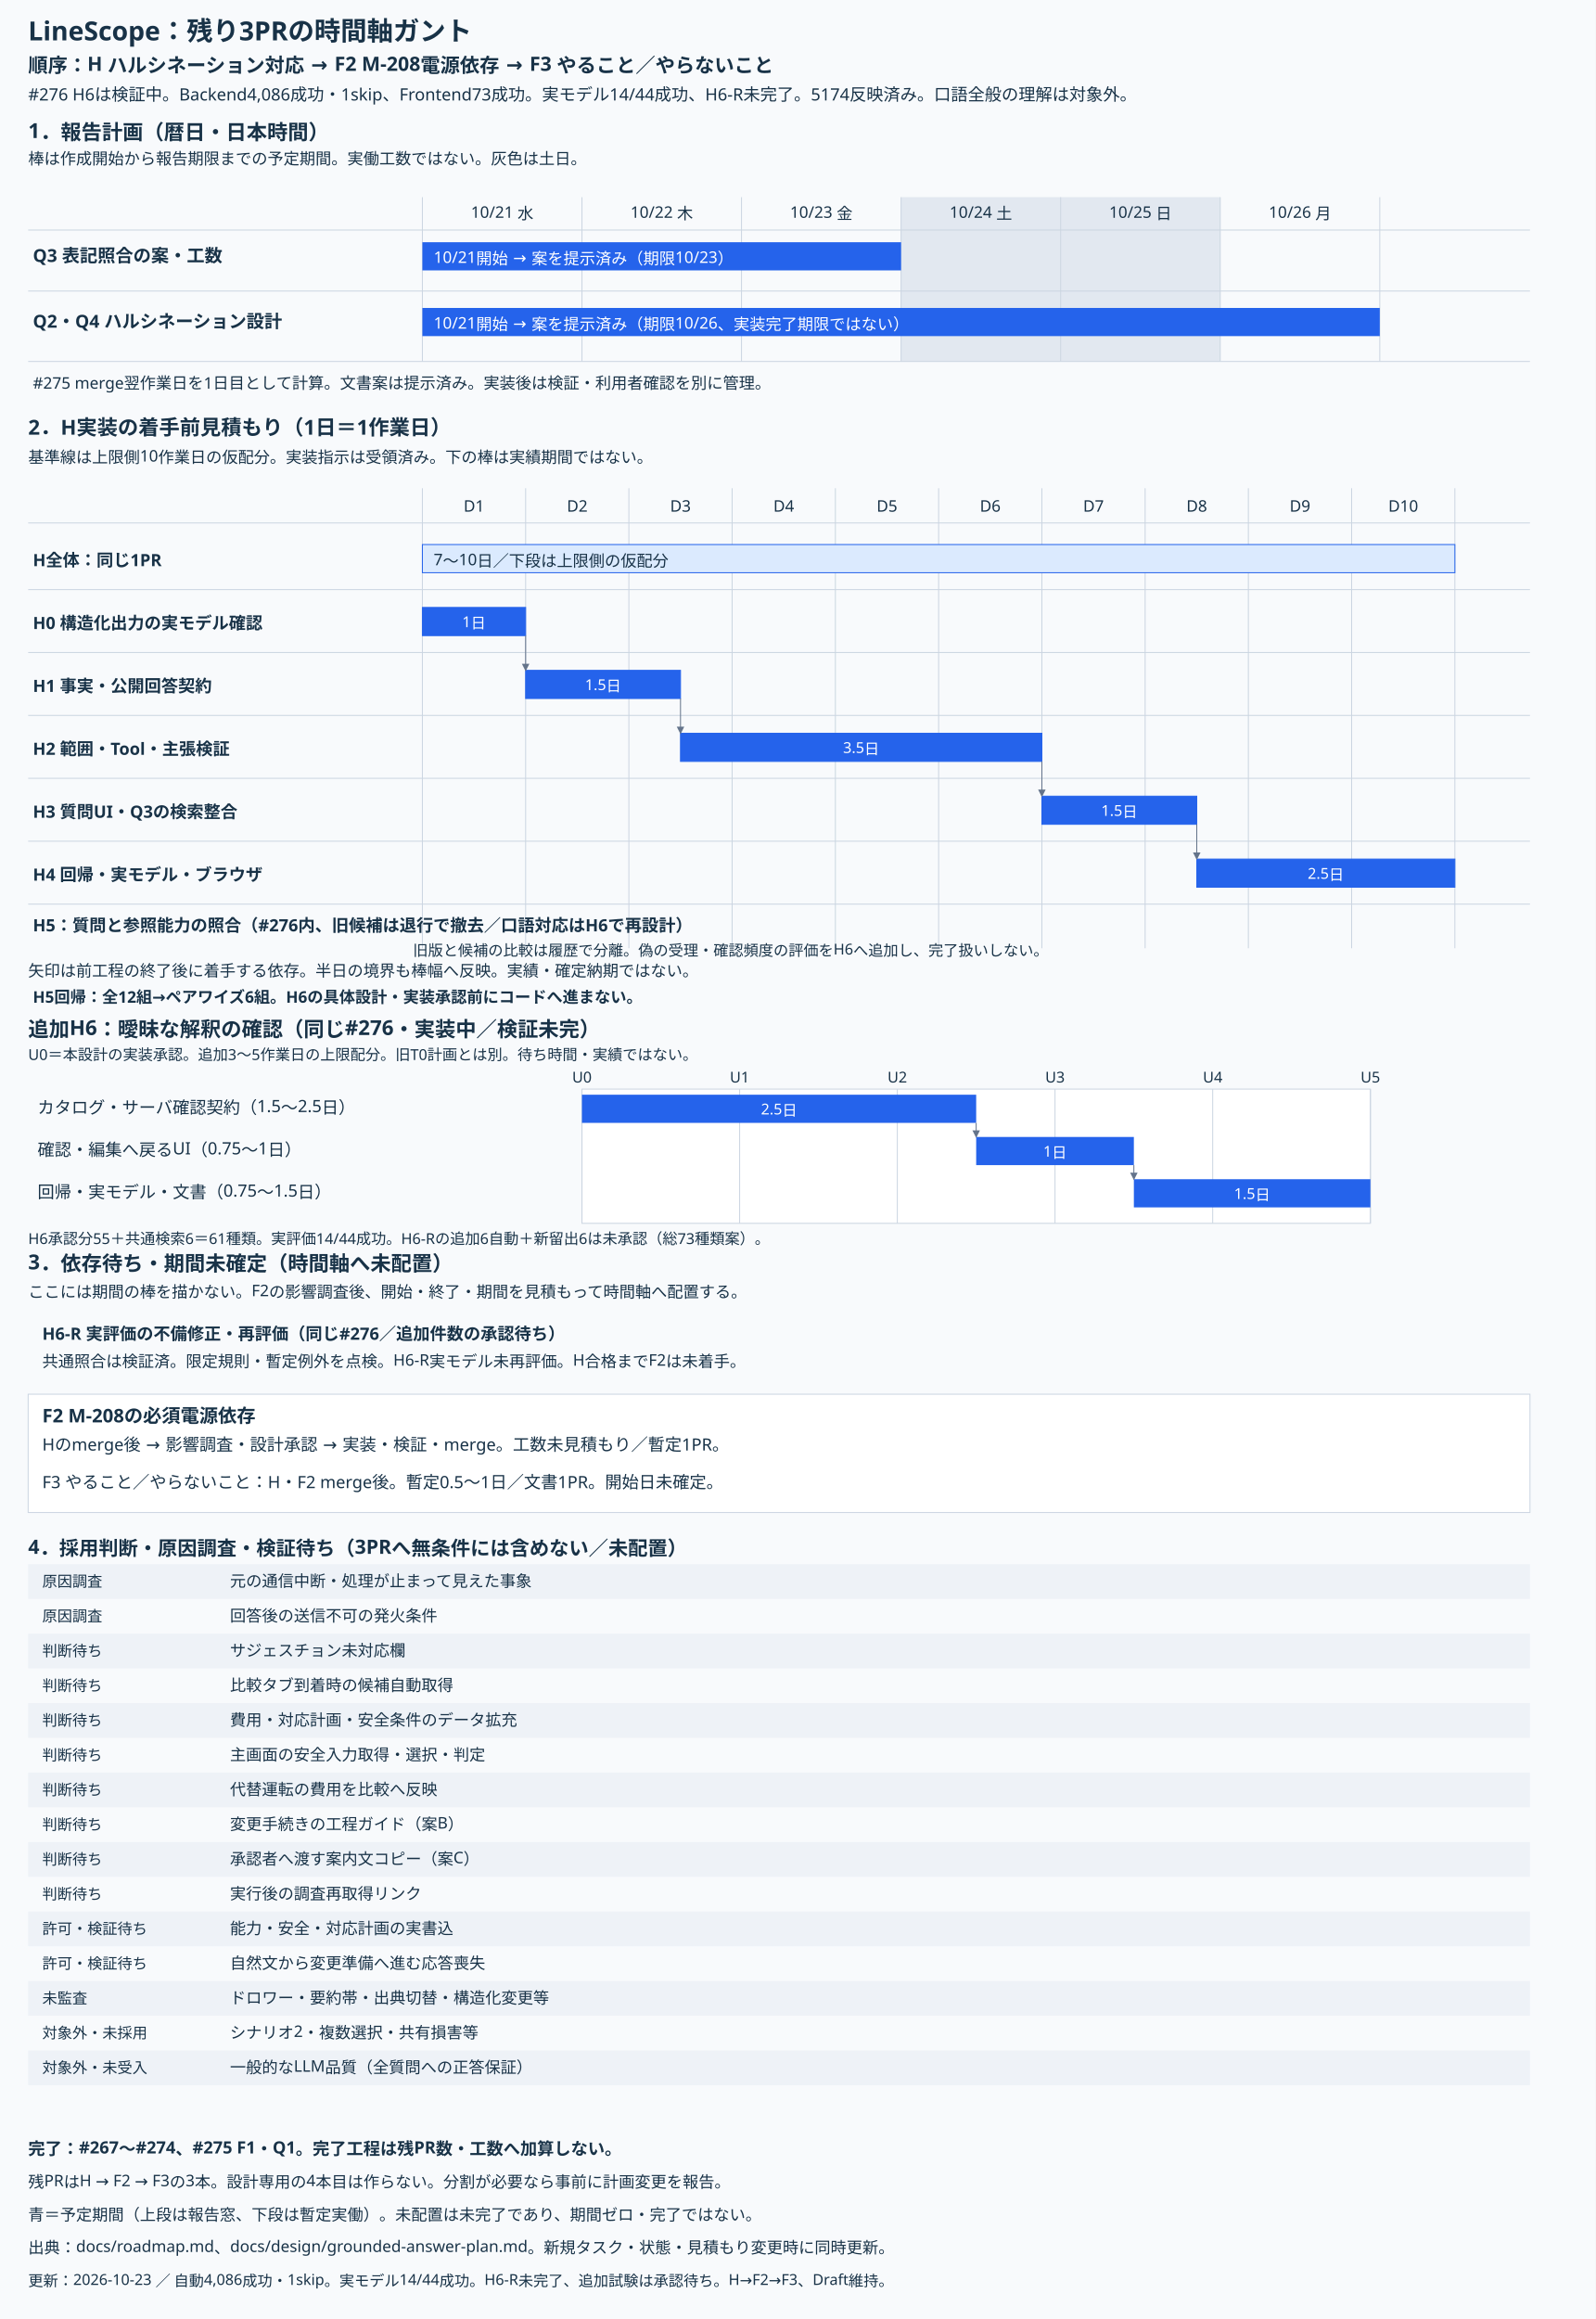
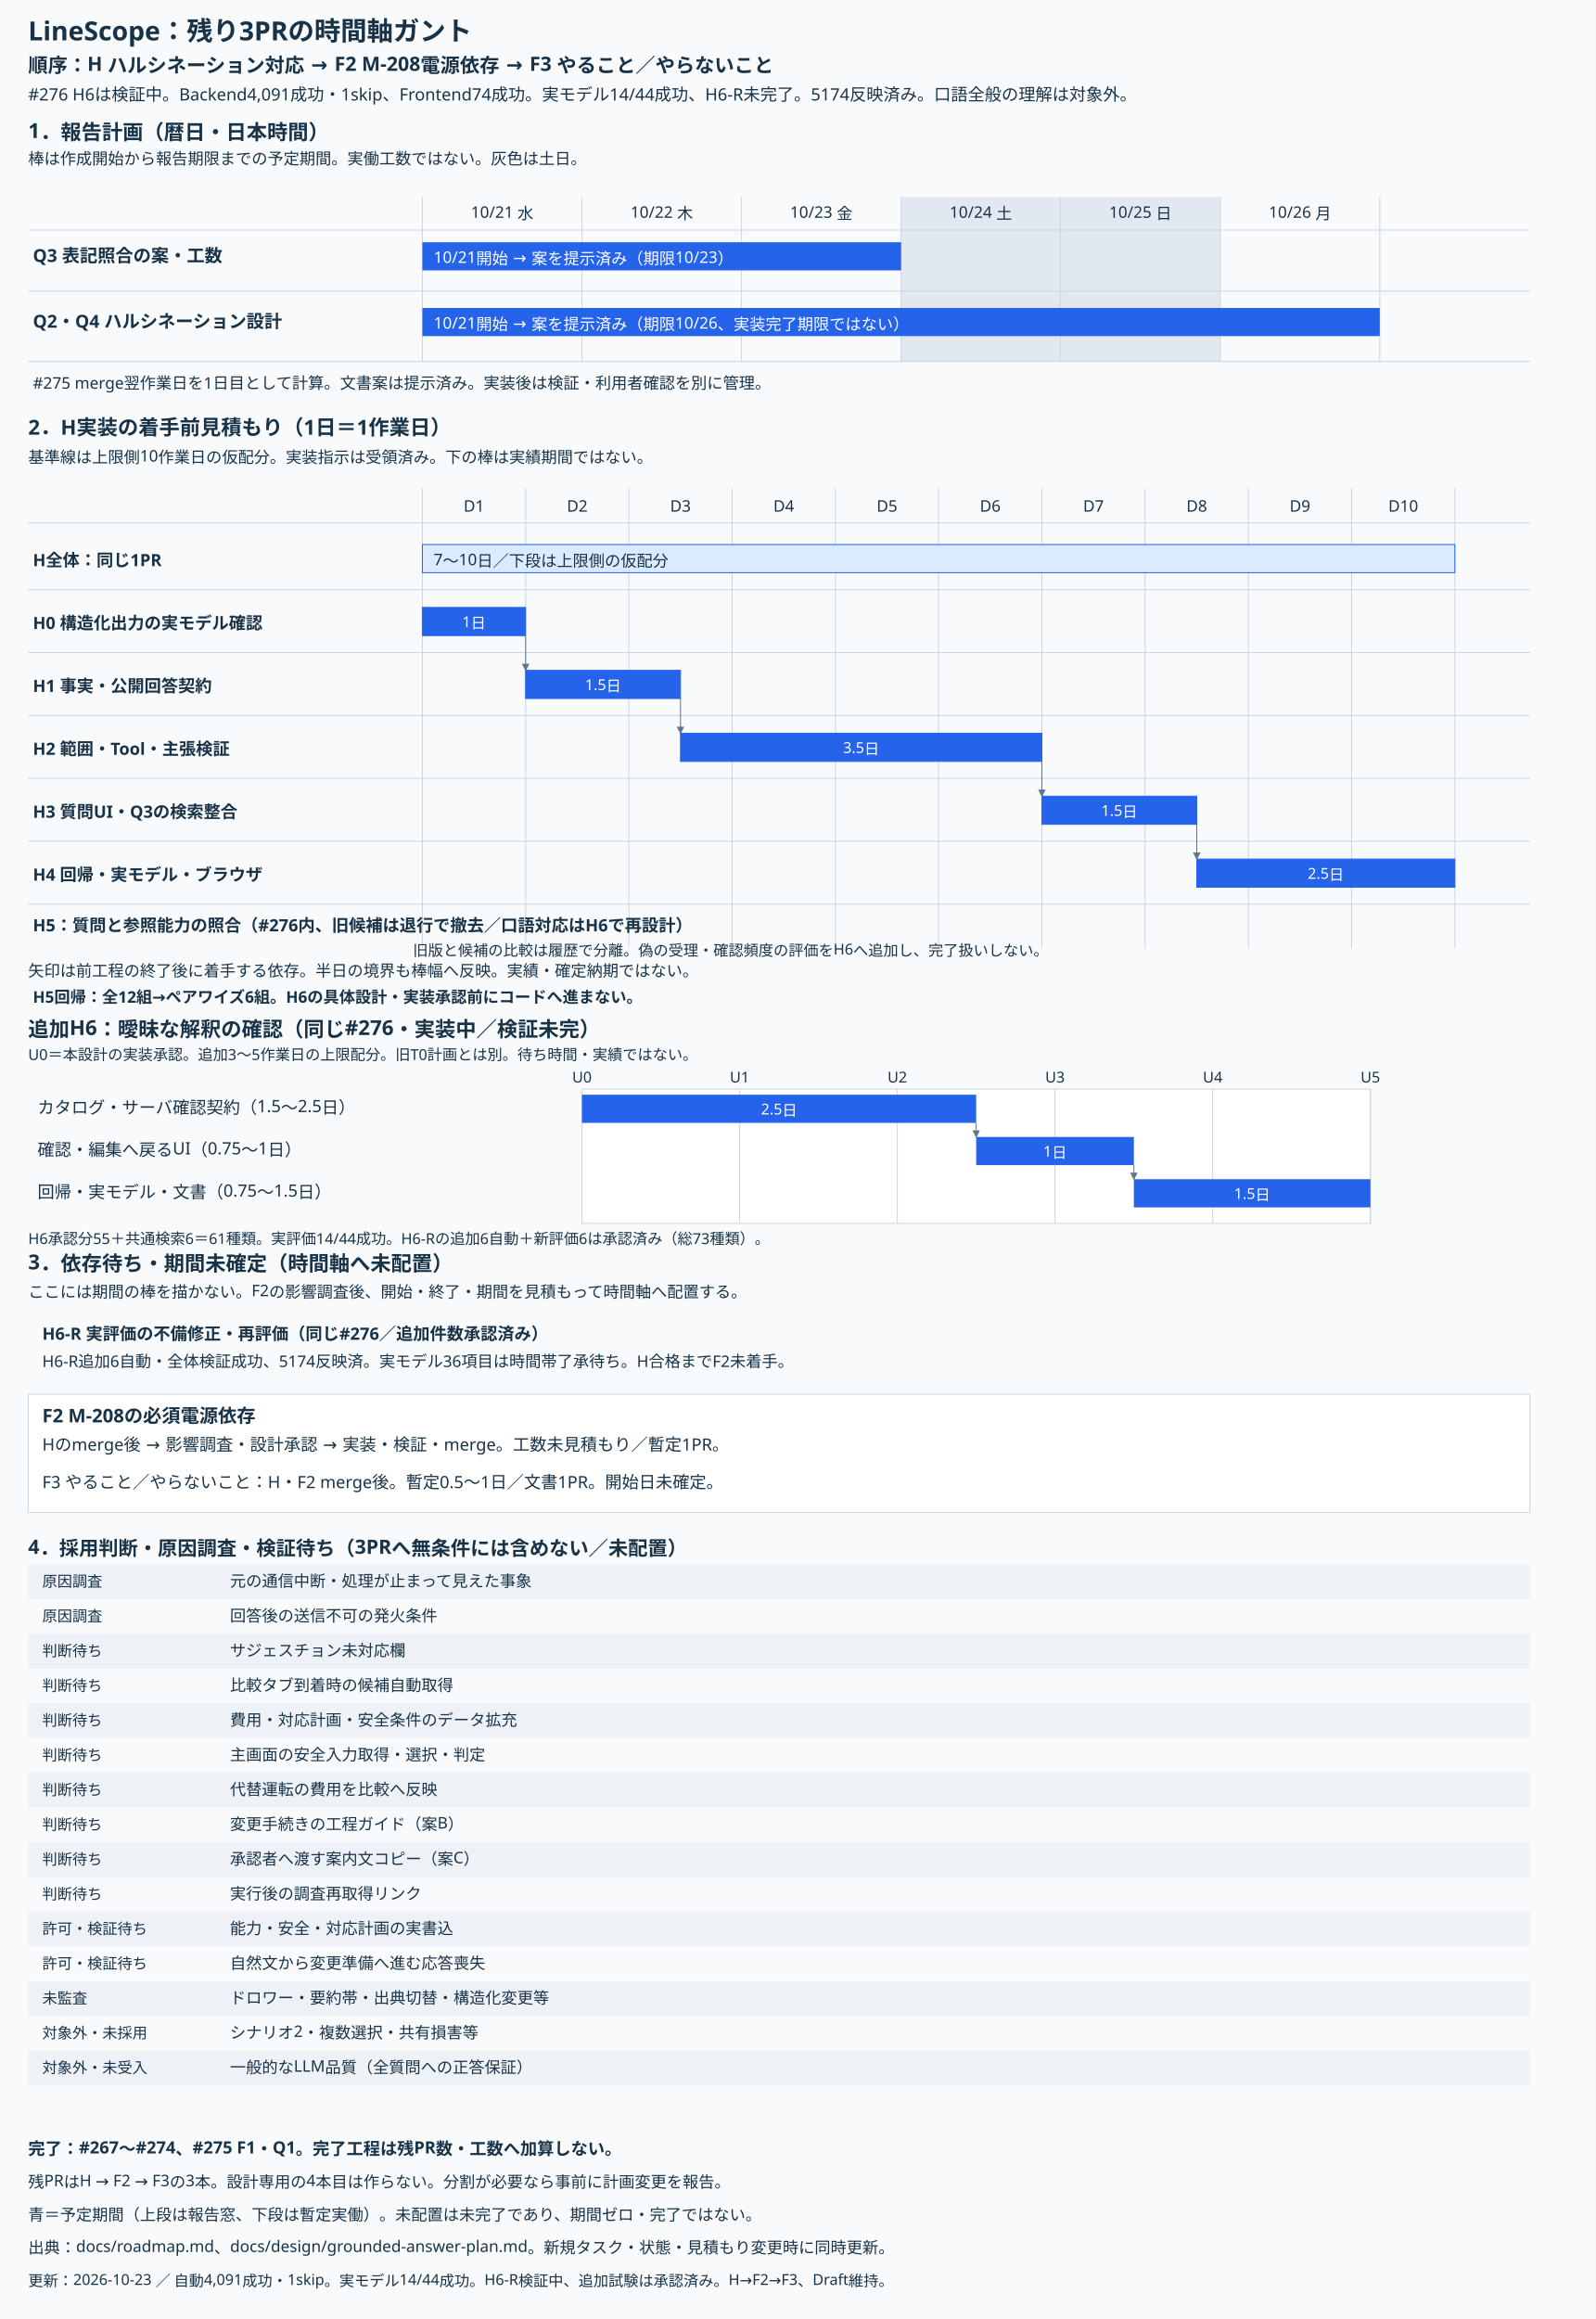
<svg xmlns="http://www.w3.org/2000/svg" width="1700" height="2470" viewBox="0 0 1700 2470" role="img" aria-labelledby="title desc">
  <defs>
    <marker id="arrow" markerWidth="8" markerHeight="8" refX="7" refY="4" orient="auto">
      <path d="M0 0L8 4L0 8" fill="#64748b" />
    </marker>
  </defs>
  <rect width="1700" height="2470" fill="#f8fafc" />
  <g font-family="sans-serif" fill="#183247">
    <text x="30" y="43" font-size="28" font-weight="bold">LineScope：残り3PRの時間軸ガント</text>
    <text x="30" y="77" font-size="21" font-weight="bold">順序：H ハルシネーション対応 → F2 M-208電源依存 → F3 やること／やらないこと</text>
-     <text x="30" y="107" font-size="18">#276 H6は検証中。Backend4,086成功・1skip、Frontend73成功。実モデル14/44成功、H6-R未完了。5174反映済み。口語全般の理解は対象外。</text>
+     <text x="30" y="107" font-size="18">#276 H6は検証中。Backend4,091成功・1skip、Frontend74成功。実モデル14/44成功、H6-R未完了。5174反映済み。口語全般の理解は対象外。</text>
    <text x="30" y="147" font-size="22" font-weight="bold">1．報告計画（暦日・日本時間）</text>
    <text x="30" y="175" font-size="17">棒は作成開始から報告期限までの予定期間。実働工数ではない。灰色は土日。</text>
    <path d="M450 210L450 385" fill="none" stroke="#cbd5e1" />
    <text x="535.0" y="232" font-size="17" text-anchor="middle">10/21 水</text>
    <path d="M620 210L620 385" fill="none" stroke="#cbd5e1" />
    <text x="705.0" y="232" font-size="17" text-anchor="middle">10/22 木</text>
    <path d="M790 210L790 385" fill="none" stroke="#cbd5e1" />
    <text x="875.0" y="232" font-size="17" text-anchor="middle">10/23 金</text>
    <rect x="960" y="210" width="170" height="175" fill="#e2e8f0" />
    <path d="M960 210L960 385" fill="none" stroke="#cbd5e1" />
    <text x="1045.0" y="232" font-size="17" text-anchor="middle">10/24 土</text>
    <rect x="1130" y="210" width="170" height="175" fill="#e2e8f0" />
    <path d="M1130 210L1130 385" fill="none" stroke="#cbd5e1" />
    <text x="1215.0" y="232" font-size="17" text-anchor="middle">10/25 日</text>
    <path d="M1300 210L1300 385" fill="none" stroke="#cbd5e1" />
    <text x="1385.0" y="232" font-size="17" text-anchor="middle">10/26 月</text>
    <path d="M1470 210L1470 385" fill="none" stroke="#cbd5e1" />
    <path d="M30 245L1630 245" fill="none" stroke="#cbd5e1" />
    <path d="M30 310L1630 310" fill="none" stroke="#cbd5e1" />
    <path d="M30 385L1630 385" fill="none" stroke="#cbd5e1" />
    <text x="35" y="279" font-size="19" font-weight="bold">Q3 表記照合の案・工数</text>
    <rect x="450" y="258" width="510" height="30" fill="#2563eb" />
    <text x="462" y="280" font-size="17" fill="white">10/21開始 → 案を提示済み（期限10/23）</text>
    <text x="35" y="349" font-size="19" font-weight="bold">Q2・Q4 ハルシネーション設計</text>
    <rect x="450" y="328" width="1020" height="30" fill="#2563eb" />
    <text x="462" y="350" font-size="17" fill="white">10/21開始 → 案を提示済み（期限10/26、実装完了期限ではない）</text>
    <text x="35" y="414" font-size="17">#275 merge翌作業日を1日目として計算。文書案は提示済み。実装後は検証・利用者確認を別に管理。</text>
    <text x="30" y="463" font-size="22" font-weight="bold">2．H実装の着手前見積もり（1日＝1作業日）</text>
    <text x="30" y="493" font-size="17">基準線は上限側10作業日の仮配分。実装指示は受領済み。下の棒は実績期間ではない。</text>
    <path d="M450 520L450 1010" fill="none" stroke="#cbd5e1" />
    <path d="M560 520L560 1010" fill="none" stroke="#cbd5e1" />
    <path d="M670 520L670 1010" fill="none" stroke="#cbd5e1" />
    <path d="M780 520L780 1010" fill="none" stroke="#cbd5e1" />
    <path d="M890 520L890 1010" fill="none" stroke="#cbd5e1" />
    <path d="M1000 520L1000 1010" fill="none" stroke="#cbd5e1" />
    <path d="M1110 520L1110 1010" fill="none" stroke="#cbd5e1" />
    <path d="M1220 520L1220 1010" fill="none" stroke="#cbd5e1" />
    <path d="M1330 520L1330 1010" fill="none" stroke="#cbd5e1" />
    <path d="M1440 520L1440 1010" fill="none" stroke="#cbd5e1" />
    <path d="M1550 520L1550 1010" fill="none" stroke="#cbd5e1" />
    <text x="505.0" y="545" font-size="17" text-anchor="middle">D1</text>
    <text x="615.0" y="545" font-size="17" text-anchor="middle">D2</text>
    <text x="725.0" y="545" font-size="17" text-anchor="middle">D3</text>
    <text x="835.0" y="545" font-size="17" text-anchor="middle">D4</text>
    <text x="945.0" y="545" font-size="17" text-anchor="middle">D5</text>
    <text x="1055.0" y="545" font-size="17" text-anchor="middle">D6</text>
    <text x="1165.0" y="545" font-size="17" text-anchor="middle">D7</text>
    <text x="1275.0" y="545" font-size="17" text-anchor="middle">D8</text>
    <text x="1385.0" y="545" font-size="17" text-anchor="middle">D9</text>
    <text x="1495.0" y="545" font-size="17" text-anchor="middle">D10</text>
    <path d="M30 557L1630 557" fill="none" stroke="#cbd5e1" />
    <text x="35" y="603" font-size="18" font-weight="bold">H全体：同じ1PR</text>
    <rect x="450" y="580" width="1100" height="30" fill="#dbeafe" stroke="#2563eb" />
    <text x="462" y="602" font-size="17">7〜10日／下段は上限側の仮配分</text>
    <path d="M30 628L1630 628" fill="none" stroke="#cbd5e1" />
    <text x="35" y="670" font-size="18" font-weight="bold">H0 構造化出力の実モデル確認</text>
    <rect x="450" y="647" width="110" height="30" fill="#2563eb" stroke="#2563eb" />
    <text x="505.0" y="668" font-size="16" fill="white" text-anchor="middle">1日</text>
    <path d="M30 695L1630 695" fill="none" stroke="#cbd5e1" />
    <text x="35" y="737" font-size="18" font-weight="bold">H1 事実・公開回答契約</text>
    <rect x="560" y="714" width="165.0" height="30" fill="#2563eb" stroke="#2563eb" />
    <text x="642.5" y="735" font-size="16" fill="white" text-anchor="middle">1.5日</text>
    <path d="M560 677V706H560V714" fill="none" stroke="#64748b" marker-end="url(#arrow)" />
    <path d="M30 762L1630 762" fill="none" stroke="#cbd5e1" />
    <text x="35" y="804" font-size="18" font-weight="bold">H2 範囲・Tool・主張検証</text>
    <rect x="725.0" y="781" width="385.0" height="30" fill="#2563eb" stroke="#2563eb" />
    <text x="917.5" y="802" font-size="16" fill="white" text-anchor="middle">3.5日</text>
    <path d="M725.0 744V773H725.0V781" fill="none" stroke="#64748b" marker-end="url(#arrow)" />
    <path d="M30 829L1630 829" fill="none" stroke="#cbd5e1" />
    <text x="35" y="871" font-size="18" font-weight="bold">H3 質問UI・Q3の検索整合</text>
    <rect x="1110" y="848" width="165.0" height="30" fill="#2563eb" stroke="#2563eb" />
    <text x="1192.5" y="869" font-size="16" fill="white" text-anchor="middle">1.5日</text>
    <path d="M1110.0 811V840H1110V848" fill="none" stroke="#64748b" marker-end="url(#arrow)" />
    <path d="M30 896L1630 896" fill="none" stroke="#cbd5e1" />
    <text x="35" y="938" font-size="18" font-weight="bold">H4 回帰・実モデル・ブラウザ</text>
    <rect x="1275.0" y="915" width="275.0" height="30" fill="#2563eb" stroke="#2563eb" />
    <text x="1412.5" y="936" font-size="16" fill="white" text-anchor="middle">2.5日</text>
    <path d="M1275.0 878V907H1275.0V915" fill="none" stroke="#64748b" marker-end="url(#arrow)" />
    <path d="M30 963L1630 963" fill="none" stroke="#cbd5e1" />
    <text x="35" y="992" font-size="18" font-weight="bold">H5：質問と参照能力の照合（#276内、旧候補は退行で撤去／口語対応はH6で再設計）</text>
    <text x="440" y="1018" font-size="16">旧版と候補の比較は履歴で分離。偽の受理・確認頻度の評価をH6へ追加し、完了扱いしない。</text>
    <text x="30" y="1040" font-size="17">矢印は前工程の終了後に着手する依存。半日の境界も棒幅へ反映。実績・確定納期ではない。</text>
    <text x="35" y="1068" font-size="17" font-weight="bold">H5回帰：全12組→ペアワイズ6組。H6の具体設計・実装承認前にコードへ進まない。</text>
    <text x="30" y="1104" font-size="22" font-weight="bold">追加H6：曖昧な解釈の確認（同じ#276・実装中／検証未完）</text>
    <text x="30" y="1129" font-size="16">U0＝本設計の実装承認。追加3〜5作業日の上限配分。旧T0計画とは別。待ち時間・実績ではない。</text>
    <rect x="620" y="1160" width="840" height="143" fill="white" stroke="#cbd5e1" />
    <path d="M620 1160V1303M788 1160V1303M956 1160V1303M1124 1160V1303M1292 1160V1303M1460 1160V1303" fill="none" stroke="#cbd5e1" />
    <text x="620" y="1153" font-size="16" text-anchor="middle">U0</text>
    <text x="788" y="1153" font-size="16" text-anchor="middle">U1</text>
    <text x="956" y="1153" font-size="16" text-anchor="middle">U2</text>
    <text x="1124" y="1153" font-size="16" text-anchor="middle">U3</text>
    <text x="1292" y="1153" font-size="16" text-anchor="middle">U4</text>
    <text x="1460" y="1153" font-size="16" text-anchor="middle">U5</text>
    <text x="40" y="1186" font-size="18">カタログ・サーバ確認契約（1.5〜2.5日）</text>
    <rect x="620" y="1166" width="420" height="30" fill="#2563eb" />
    <text x="830" y="1187" font-size="16" fill="white" text-anchor="middle">2.5日</text>
    <text x="40" y="1231" font-size="18">確認・編集へ戻るUI（0.75〜1日）</text>
    <rect x="1040" y="1211" width="168" height="30" fill="#2563eb" />
    <text x="1124" y="1232" font-size="16" fill="white" text-anchor="middle">1日</text>
    <path d="M1040 1196V1204H1040V1211" fill="none" stroke="#64748b" marker-end="url(#arrow)" />
    <text x="40" y="1276" font-size="18">回帰・実モデル・文書（0.75〜1.5日）</text>
    <rect x="1208" y="1256" width="252" height="30" fill="#2563eb" />
    <text x="1334" y="1277" font-size="16" fill="white" text-anchor="middle">1.5日</text>
    <path d="M1208 1241V1249H1208V1256" fill="none" stroke="#64748b" marker-end="url(#arrow)" />
-     <text x="30" y="1325" font-size="16">H6承認分55＋共通検索6＝61種類。実評価14/44成功。H6-Rの追加6自動＋新留出6は未承認（総73種類案）。</text>
+     <text x="30" y="1325" font-size="16">H6承認分55＋共通検索6＝61種類。実評価14/44成功。H6-Rの追加6自動＋新評価6は承認済み（総73種類）。</text>
    <g transform="translate(0 260)">
      <text x="30" y="1092" font-size="22" font-weight="bold">3．依存待ち・期間未確定（時間軸へ未配置）</text>
      <text x="30" y="1122" font-size="17">ここには期間の棒を描かない。F2の影響調査後、開始・終了・期間を見積もって時間軸へ配置する。</text>
-       <text x="45" y="1167" font-size="18" font-weight="bold">H6-R 実評価の不備修正・再評価（同じ#276／追加件数の承認待ち）</text>
-       <text x="45" y="1196" font-size="17">共通照合は検証済。限定規則・暫定例外を点検。H6-R実モデル未再評価。H合格までF2は未着手。</text>
+       <text x="45" y="1167" font-size="18" font-weight="bold">H6-R 実評価の不備修正・再評価（同じ#276／追加件数承認済み）</text>
+       <text x="45" y="1196" font-size="17">H6-R追加6自動・全体検証成功、5174反映済。実モデル36項目は時間帯了承待ち。H合格までF2未着手。</text>
      <g transform="translate(0 80)">
        <rect x="30" y="1145" width="1600" height="126" fill="white" stroke="#cbd5e1" />
        <text x="45" y="1175" font-size="20" font-weight="bold">F2 M-208の必須電源依存</text>
        <text x="45" y="1205" font-size="18">Hのmerge後 → 影響調査・設計承認 → 実装・検証・merge。工数未見積もり／暫定1PR。</text>
        <text x="45" y="1245" font-size="18">F3 やること／やらないこと：H・F2 merge後。暫定0.5〜1日／文書1PR。開始日未確定。</text>
        <text x="30" y="1315" font-size="21" font-weight="bold">4．採用判断・原因調査・検証待ち（3PRへ無条件には含めない／未配置）</text>
        <rect x="30" y="1326" width="1600" height="37" fill="#eef2f7" />
        <text x="45" y="1350" font-size="16">原因調査</text>
        <text x="245" y="1350" font-size="17">元の通信中断・処理が止まって見えた事象</text>
        <text x="45" y="1387" font-size="16">原因調査</text>
        <text x="245" y="1387" font-size="17">回答後の送信不可の発火条件</text>
        <rect x="30" y="1400" width="1600" height="37" fill="#eef2f7" />
        <text x="45" y="1424" font-size="16">判断待ち</text>
        <text x="245" y="1424" font-size="17">サジェスチョン未対応欄</text>
        <text x="45" y="1461" font-size="16">判断待ち</text>
        <text x="245" y="1461" font-size="17">比較タブ到着時の候補自動取得</text>
        <rect x="30" y="1474" width="1600" height="37" fill="#eef2f7" />
        <text x="45" y="1498" font-size="16">判断待ち</text>
        <text x="245" y="1498" font-size="17">費用・対応計画・安全条件のデータ拡充</text>
        <text x="45" y="1535" font-size="16">判断待ち</text>
        <text x="245" y="1535" font-size="17">主画面の安全入力取得・選択・判定</text>
        <rect x="30" y="1548" width="1600" height="37" fill="#eef2f7" />
        <text x="45" y="1572" font-size="16">判断待ち</text>
        <text x="245" y="1572" font-size="17">代替運転の費用を比較へ反映</text>
        <text x="45" y="1609" font-size="16">判断待ち</text>
        <text x="245" y="1609" font-size="17">変更手続きの工程ガイド（案B）</text>
        <rect x="30" y="1622" width="1600" height="37" fill="#eef2f7" />
        <text x="45" y="1646" font-size="16">判断待ち</text>
        <text x="245" y="1646" font-size="17">承認者へ渡す案内文コピー（案C）</text>
        <text x="45" y="1683" font-size="16">判断待ち</text>
        <text x="245" y="1683" font-size="17">実行後の調査再取得リンク</text>
        <rect x="30" y="1696" width="1600" height="37" fill="#eef2f7" />
        <text x="45" y="1720" font-size="16">許可・検証待ち</text>
        <text x="245" y="1720" font-size="17">能力・安全・対応計画の実書込</text>
        <text x="45" y="1757" font-size="16">許可・検証待ち</text>
        <text x="245" y="1757" font-size="17">自然文から変更準備へ進む応答喪失</text>
        <rect x="30" y="1770" width="1600" height="37" fill="#eef2f7" />
        <text x="45" y="1794" font-size="16">未監査</text>
        <text x="245" y="1794" font-size="17">ドロワー・要約帯・出典切替・構造化変更等</text>
        <text x="45" y="1831" font-size="16">対象外・未採用</text>
        <text x="245" y="1831" font-size="17">シナリオ2・複数選択・共有損害等</text>
        <rect x="30" y="1844" width="1600" height="37" fill="#eef2f7" />
        <text x="45" y="1868" font-size="16">対象外・未受入</text>
        <text x="245" y="1868" font-size="17">一般的なLLM品質（全質問への正答保証）</text>
        <text x="30" y="1955" font-size="18" font-weight="bold">完了：#267〜#274、#275 F1・Q1。完了工程は残PR数・工数へ加算しない。</text>
        <text x="30" y="1990" font-size="17">残PRはH → F2 → F3の3本。設計専用の4本目は作らない。分割が必要なら事前に計画変更を報告。</text>
        <text x="30" y="2025" font-size="17">青＝予定期間（上段は報告窓、下段は暫定実働）。未配置は未完了であり、期間ゼロ・完了ではない。</text>
        <text x="30" y="2060" font-size="17">出典：docs/roadmap.md、docs/design/grounded-answer-plan.md。新規タスク・状態・見積もり変更時に同時更新。</text>
-         <text x="30" y="2095" font-size="16">更新：2026-10-23 ／ 自動4,086成功・1skip。実モデル14/44成功。H6-R未完了、追加試験は承認待ち。H→F2→F3、Draft維持。</text>
+         <text x="30" y="2095" font-size="16">更新：2026-10-23 ／ 自動4,091成功・1skip。実モデル14/44成功。H6-R検証中、追加試験は承認済み。H→F2→F3、Draft維持。</text>
      </g>
    </g>
  </g>
</svg>
